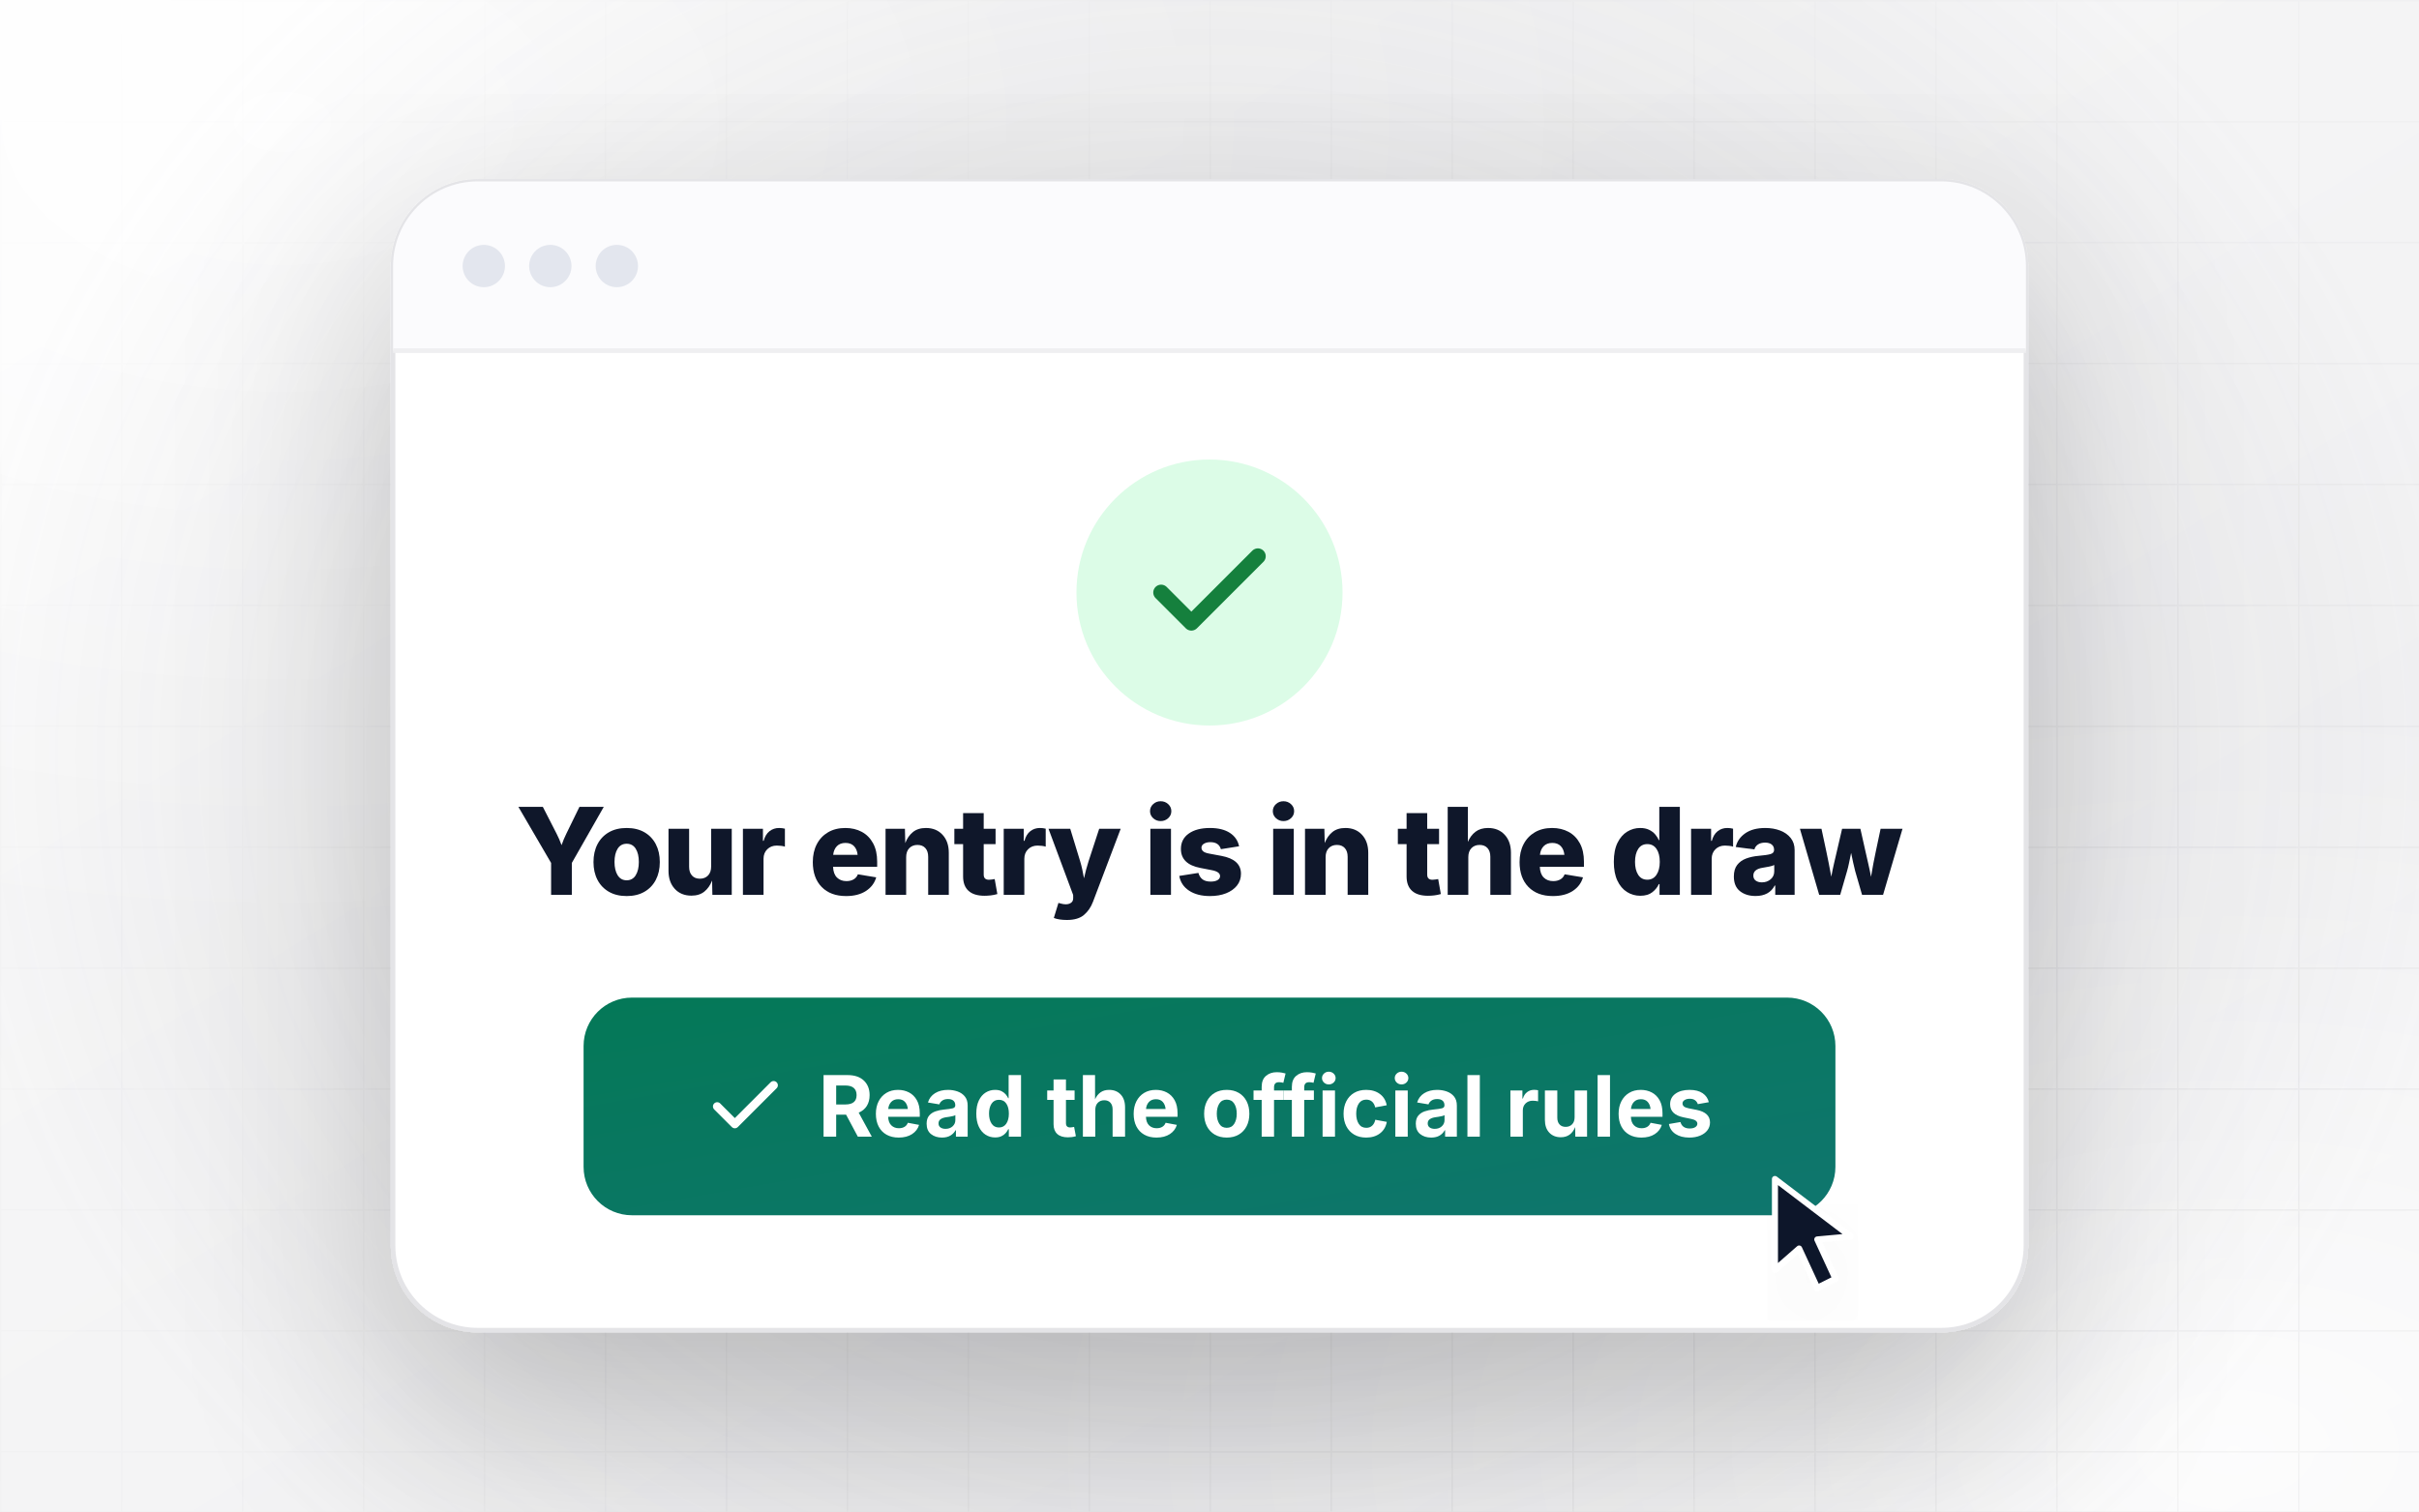
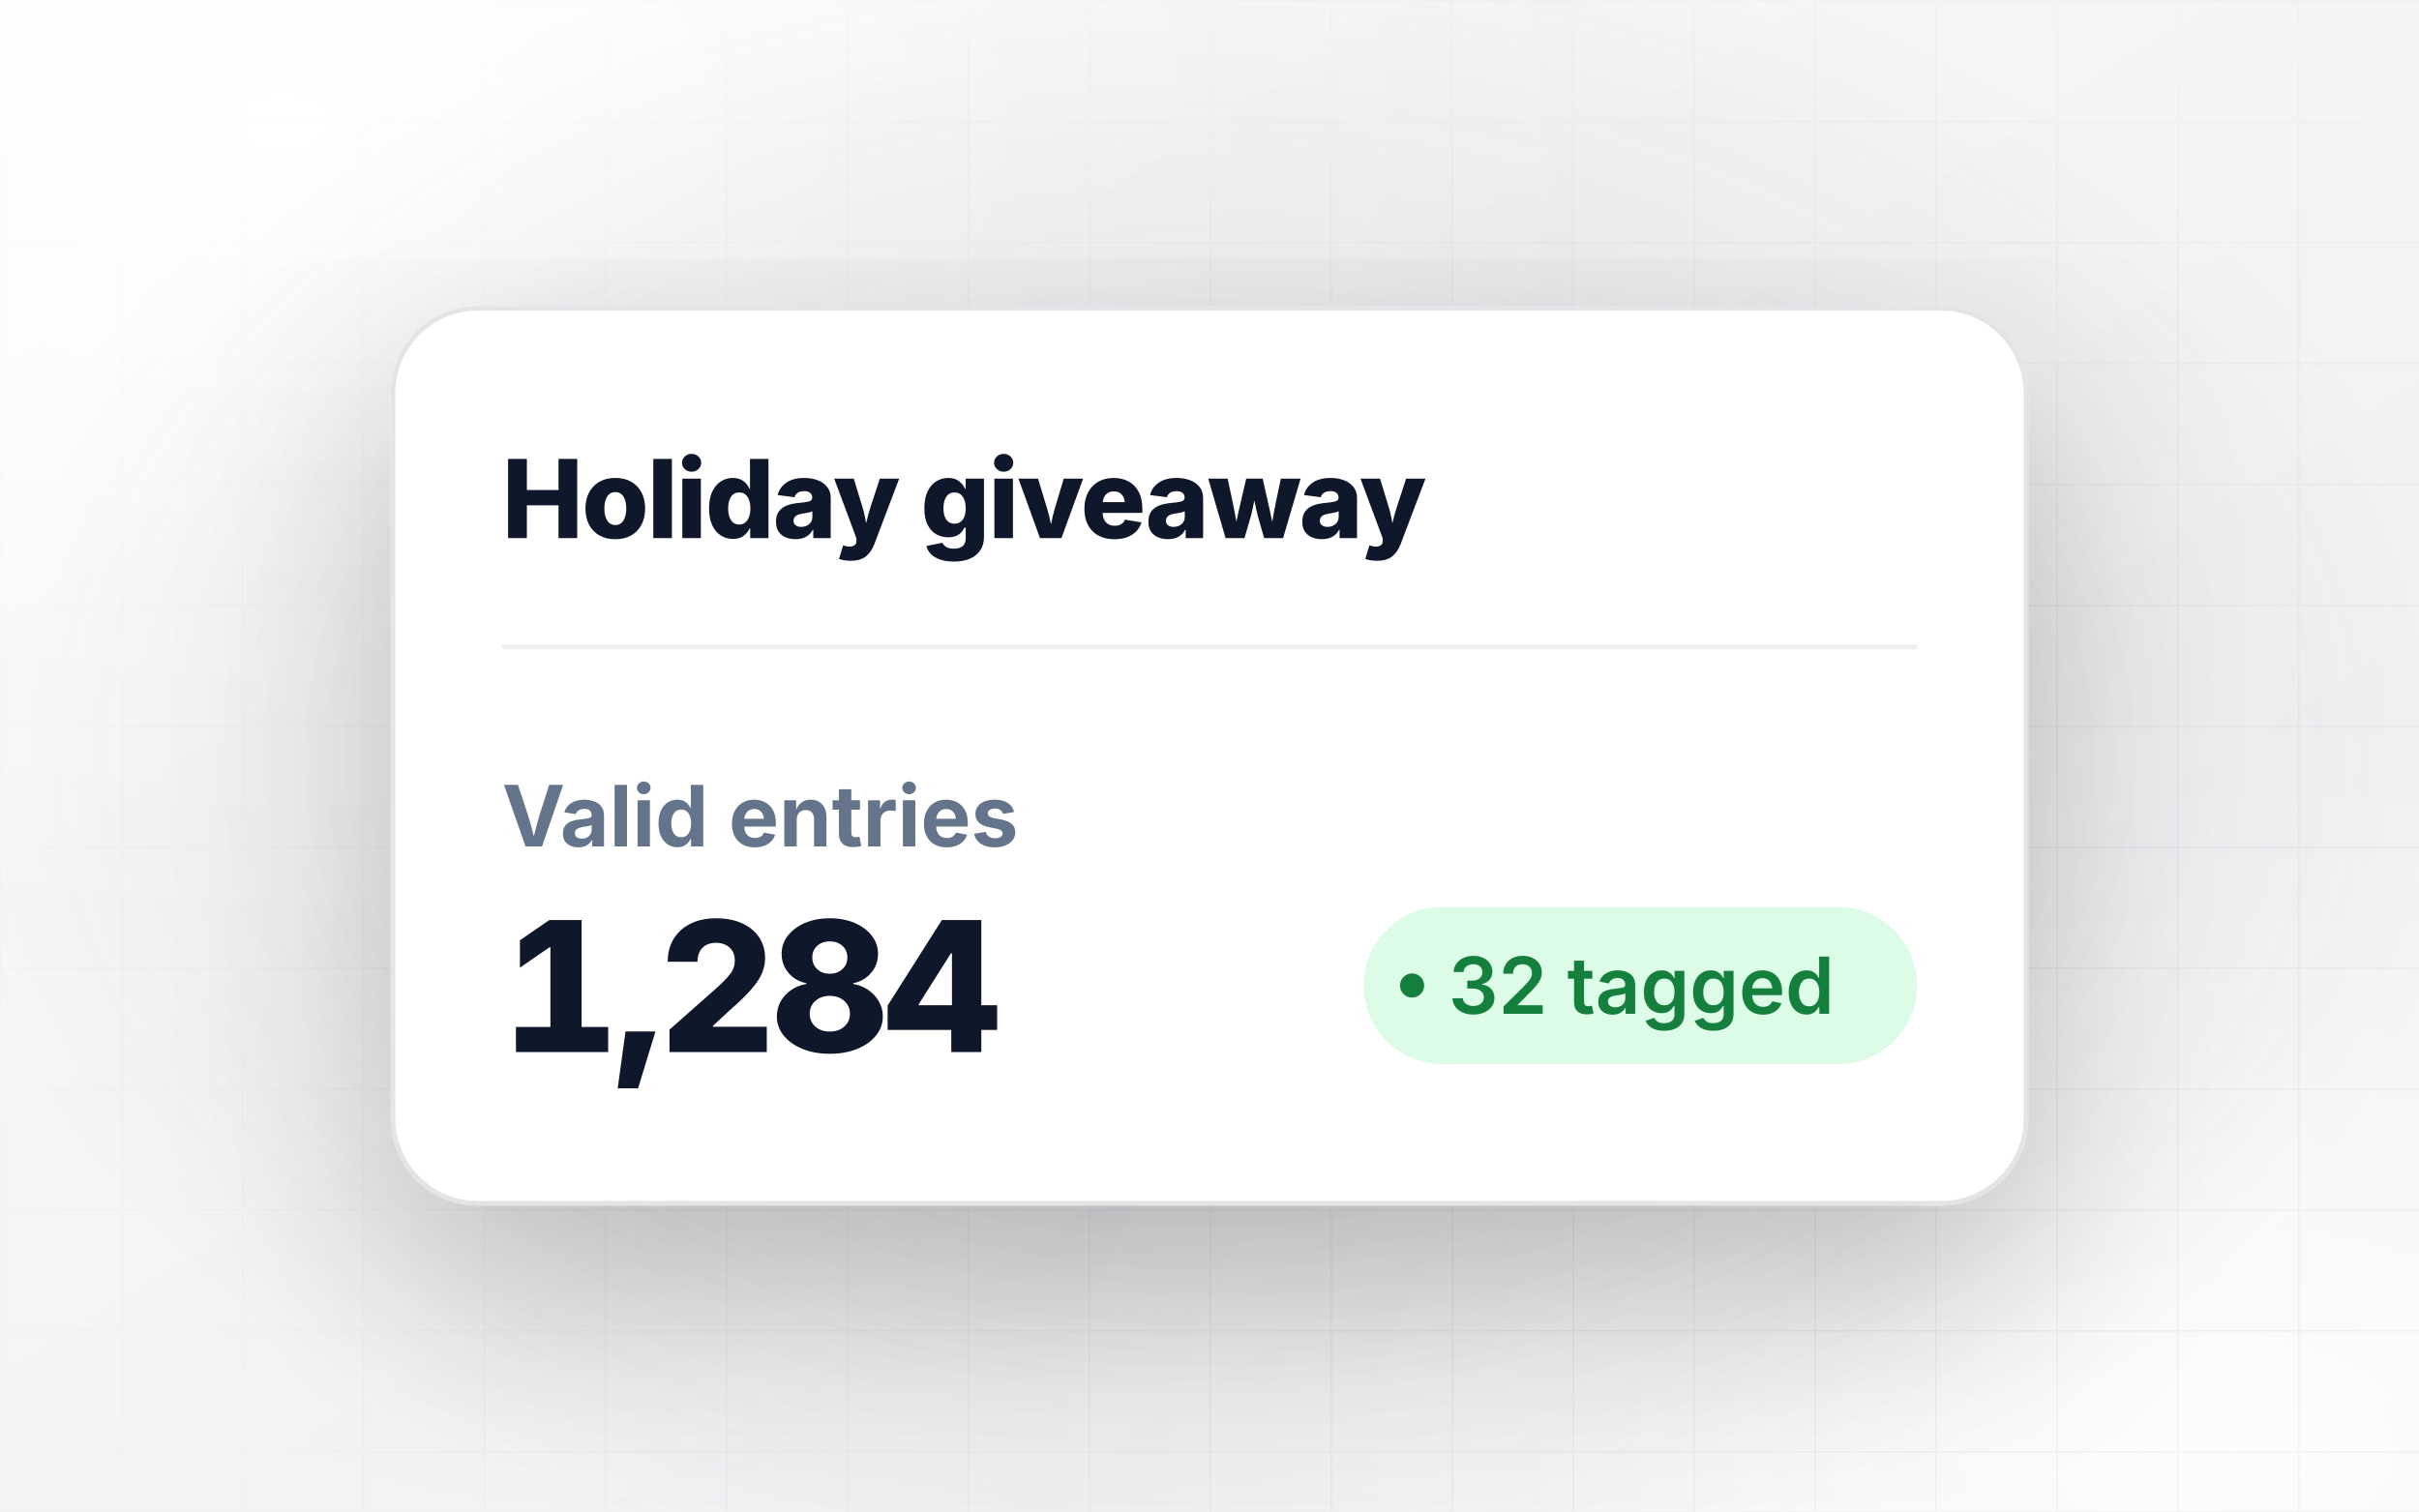
<svg xmlns="http://www.w3.org/2000/svg" xmlns:xlink="http://www.w3.org/1999/xlink" viewBox="0 0 800 500" width="800" height="500" role="img">
  <defs>
    <linearGradient id="bg" x1="0" y1="0" x2="1" y2="1">
      <stop offset="0" stop-color="#FAFAFA" />
      <stop offset="1" stop-color="#EEEEF0" />
    </linearGradient>
    <radialGradient id="glowA" cx="0.12" cy="0.08" r="0.55">
      <stop offset="0" stop-color="#FFFFFF" stop-opacity="0.95" />
      <stop offset="1" stop-color="#FFFFFF" stop-opacity="0" />
    </radialGradient>
    <radialGradient id="glowB" cx="0.92" cy="0.96" r="0.5">
      <stop offset="0" stop-color="#FFFFFF" stop-opacity="0.85" />
      <stop offset="1" stop-color="#FFFFFF" stop-opacity="0" />
    </radialGradient>
    <linearGradient id="gAcc" x1="0" y1="0" x2="1" y2="1">
      <stop offset="0" stop-color="#047857" />
      <stop offset="1" stop-color="#0F766E" />
    </linearGradient>
    <linearGradient id="gStroke" x1="0" y1="0" x2="1" y2="0">
      <stop offset="0" stop-color="#6EE7B7" />
      <stop offset="1" stop-color="#5EEAD4" />
    </linearGradient>
    <pattern id="grid" width="40" height="40" patternUnits="userSpaceOnUse">
      <path d="M40 0H0V40" fill="none" stroke="#52525B" stroke-opacity="0.07" stroke-width="1" />
    </pattern>
    <radialGradient id="fade" cx="0.5" cy="0.45" r="0.65">
      <stop offset="0" stop-color="#fff" stop-opacity="1" />
      <stop offset="1" stop-color="#fff" stop-opacity="0" />
    </radialGradient>
    <mask id="gridMask">
      <rect width="1200" height="800" fill="url(#fade)" />
    </mask>
    <filter id="e1" x="-10%" y="-10%" width="120%" height="140%">
      <feDropShadow dx="0" dy="1" stdDeviation="1.2" flood-color="#0F172A" flood-opacity="0.07" />
      <feDropShadow dx="0" dy="12" stdDeviation="18" flood-color="#18181B" flood-opacity="0.08" />
    </filter>
    <filter id="e2" x="-15%" y="-15%" width="130%" height="160%">
      <feDropShadow dx="0" dy="2" stdDeviation="3" flood-color="#0F172A" flood-opacity="0.10" />
      <feDropShadow dx="0" dy="28" stdDeviation="34" flood-color="#18181B" flood-opacity="0.20" />
    </filter>
    <radialGradient id="spot" cx="0.5" cy="0.5" r="0.5">
      <stop offset="0" stop-color="#71717A" stop-opacity="0.24" />
      <stop offset="1" stop-color="#71717A" stop-opacity="0" />
    </radialGradient>
-     <path id="g800_Y" d="M601 0V540L47 1490H461L695 1033Q742 942 778 841Q813 942 858 1033L1081 1490H1493L952 540V0Z" />
+     <path id="g800_H" d="M116 0V1490H469V905H1064V1490H1416V0H1064V617H469V0Z" />
    <path id="g800_o" d="M634 -21Q459 -21 333.0 51.5Q207 124 139.5 253.5Q72 383 72 555Q72 727 139.5 857.0Q207 987 333.0 1059.5Q459 1132 634 1132Q809 1132 934.5 1059.5Q1060 987 1127.5 857.0Q1195 727 1195 555Q1195 383 1127.5 253.5Q1060 124 934.5 51.5Q809 -21 634 -21ZM634 246Q734 246 787.0 331.5Q840 417 840 557Q840 697 787.0 781.0Q734 865 634 865Q534 865 481.0 781.0Q428 697 428 557Q428 417 481.0 331.5Q534 246 634 246Z" />
-     <path id="g800_u" d="M503 -14Q327 -14 221.0 101.0Q115 216 115 406V1118H464V474Q464 380 512.5 326.5Q561 273 646 273Q732 273 784.5 327.5Q837 382 837 480V1118H1186V0H858L853 242Q808 125 723.0 55.5Q638 -14 503 -14Z" />
-     <path id="g800_r" d="M115 0V1118H454V914H466Q496 1024 565.5 1078.0Q635 1132 727 1132Q778 1132 826 1120V816Q801 825 760.5 829.5Q720 834 688 834Q591 834 527.5 772.0Q464 710 464 610V0Z" />
-     <path id="g800_e" d="M636 -21Q373 -21 222.5 132.5Q72 286 72 555Q72 727 139.5 857.0Q207 987 331.0 1059.5Q455 1132 623 1132Q780 1132 901.5 1066.5Q1023 1001 1092.5 873.5Q1162 746 1162 562V474H415Q420 353 481.5 292.5Q543 232 642 232Q712 232 763.0 261.5Q814 291 835 347L1146 296Q1104 151 971.5 65.0Q839 -21 636 -21ZM417 677H831Q821 772 769.0 825.5Q717 879 626 879Q534 879 480.5 824.5Q427 770 417 677Z" />
-     <path id="g800_n" d="M464 638V0H115V1118H443L449 877Q493 993 578.0 1062.5Q663 1132 799 1132Q974 1132 1080.0 1017.0Q1186 902 1186 712V0H837V644Q837 738 789.0 791.5Q741 845 655 845Q570 845 517.0 790.5Q464 736 464 638Z" />
-     <path id="g800_t" d="M718 1118V859H517V342Q517 255 606 255Q624 255 656.5 259.5Q689 264 703 267L748 13Q689 -4 634.0 -10.0Q579 -16 530 -16Q352 -16 260.0 67.5Q168 151 168 311V859H20V1118H168V1384H517V1118Z" />
-     <path id="g800_y" d="M112 -392 190 -137 234 -149Q328 -174 386.0 -146.0Q444 -118 440 -49L439 -2L22 1118H390L557 571Q579 499 594.0 427.0Q609 355 623 280Q640 356 659.0 428.0Q678 500 701 571L880 1118H1244L775 -118Q724 -254 623.0 -340.0Q522 -426 334 -426Q199 -426 112 -392Z" />
+     <path id="g800_l" d="M464 1490V0H115V1490Z" />
    <path id="g800_i" d="M115 0V1118H464V0ZM289 1249Q215 1249 162.0 1298.0Q109 1347 109 1417Q109 1487 162.0 1536.0Q215 1585 289 1585Q364 1585 417.0 1536.0Q470 1487 470 1417Q470 1347 417.0 1298.0Q364 1249 289 1249Z" />
-     <path id="g800_s" d="M586 -21Q371 -21 232.5 69.5Q94 160 65 320L389 371Q410 298 460.0 261.0Q510 224 599 224Q672 224 714.0 249.5Q756 275 756 317Q756 390 619 417L424 455Q93 518 93 777Q93 944 226.5 1038.0Q360 1132 585 1132Q795 1132 922.0 1049.0Q1049 966 1078 822L770 773Q736 892 591 892Q528 892 484.5 866.5Q441 841 441 798Q441 764 468.0 738.5Q495 713 567 699L781 659Q1110 597 1110 357Q1110 242 1042.5 157.0Q975 72 857.0 25.5Q739 -21 586 -21Z" />
-     <path id="g800_h" d="M464 638V0H115V1490H457V896Q502 1004 585.5 1068.0Q669 1132 799 1132Q974 1132 1080.0 1017.0Q1186 902 1186 712V0H837V644Q837 738 789.0 791.5Q741 845 655 845Q570 845 517.0 790.5Q464 736 464 638Z" />
    <path id="g800_d" d="M520 -16Q396 -16 294.0 48.5Q192 113 132.0 240.5Q72 368 72 558Q72 754 134.5 881.0Q197 1008 298.5 1070.0Q400 1132 517 1132Q606 1132 669.0 1101.5Q732 1071 772.5 1023.5Q813 976 834 926H842V1490H1190V0H846V181H834Q801 105 724.5 44.5Q648 -16 520 -16ZM639 256Q738 256 794.0 338.5Q850 421 850 558Q850 697 794.5 778.0Q739 859 639 859Q538 859 484.5 776.5Q431 694 431 558Q431 422 484.5 339.0Q538 256 639 256Z" />
    <path id="g800_a" d="M428 -20Q267 -20 163.5 62.0Q60 144 60 310Q60 434 117.0 507.0Q174 580 268.5 615.0Q363 650 476 660Q618 672 679.5 689.5Q741 707 741 759V763Q741 821 700.5 852.5Q660 884 589 884Q516 884 469.0 853.0Q422 822 408 769L92 810Q125 953 253.5 1042.5Q382 1132 592 1132Q731 1132 843.5 1089.0Q956 1046 1022.5 962.5Q1089 879 1089 759V0H761V157H752Q659 -20 428 -20ZM534 211Q622 211 683.0 263.0Q744 315 744 398V505Q714 489 657.0 478.0Q600 467 551 459Q390 435 390 326Q390 270 430.5 240.5Q471 211 534 211Z" />
+     <path id="g800_y" d="M112 -392 190 -137 234 -149Q328 -174 386.0 -146.0Q444 -118 440 -49L439 -2L22 1118H390L557 571Q579 499 594.0 427.0Q609 355 623 280Q640 356 659.0 428.0Q678 500 701 571L880 1118H1244L775 -118Q724 -254 623.0 -340.0Q522 -426 334 -426Q199 -426 112 -392Z" />
+     <path id="g800_g" d="M630 -442Q411 -442 276.0 -361.0Q141 -280 111 -149L414 -87Q429 -132 481.5 -165.5Q534 -199 628 -199Q735 -199 792.5 -151.0Q850 -103 850 -3V195H823Q792 119 718.5 67.0Q645 15 520 15Q397 15 295.5 72.5Q194 130 133.0 250.5Q72 371 72 559Q72 755 134.5 882.0Q197 1009 299.0 1070.5Q401 1132 519 1132Q652 1132 729.5 1067.0Q807 1002 839 926H849V1118H1194V25Q1194 -129 1122.5 -233.0Q1051 -337 924.0 -389.5Q797 -442 630 -442ZM639 271Q739 271 794.5 347.5Q850 424 850 560Q850 698 795.0 778.5Q740 859 639 859Q538 859 484.5 777.0Q431 695 431 560Q431 425 485.0 348.0Q539 271 639 271Z" />
+     <path id="g800_v" d="M427 0 22 1118H390L557 571Q580 496 598.5 419.0Q617 342 635 261Q651 342 669.0 418.5Q687 495 710 571L874 1118H1238L831 0Z" />
+     <path id="g800_e" d="M636 -21Q373 -21 222.5 132.5Q72 286 72 555Q72 727 139.5 857.0Q207 987 331.0 1059.5Q455 1132 623 1132Q780 1132 901.5 1066.5Q1023 1001 1092.5 873.5Q1162 746 1162 562V474H415Q420 353 481.5 292.5Q543 232 642 232Q712 232 763.0 261.5Q814 291 835 347L1146 296Q1104 151 971.5 65.0Q839 -21 636 -21ZM417 677H831Q821 772 769.0 825.5Q717 879 626 879Q534 879 480.5 824.5Q427 770 417 677Z" />
    <path id="g800_w" d="M341 0 15 1118H380L462 735Q481 640 503.0 534.0Q525 428 546 307Q568 427 593.0 533.5Q618 640 640 735L729 1118H1039L1125 735Q1146 639 1171.0 533.0Q1196 427 1219 305Q1238 426 1259.0 532.5Q1280 639 1300 735L1381 1118H1752L1423 0H1067L951 401Q934 462 916.5 545.5Q899 629 882 710Q865 629 848.0 545.5Q831 462 813 401L697 0Z" />
-     <path id="g700_R" d="M135 0V1490H716Q970 1490 1109.5 1357.5Q1249 1225 1249 1005Q1249 852 1181.0 743.5Q1113 635 985 581L1302 0H964L680 532H440V0ZM440 779H660Q934 779 934 1005Q934 1118 866.5 1178.0Q799 1238 659 1238H440Z" />
+     <path id="g700_V" d="M571 0 49 1490H388L626 771Q662 659 698.0 528.0Q734 397 772 246Q810 398 844.5 528.0Q879 658 913 771L1143 1490H1480L970 0Z" />
+     <path id="g700_a" d="M440 -22Q280 -22 174.0 62.5Q68 147 68 313Q68 438 128.0 509.0Q188 580 284.0 613.0Q380 646 490 656Q634 670 697.5 685.5Q761 701 761 756V761Q761 832 715.5 871.0Q670 910 586 910Q499 910 446.0 872.5Q393 835 375 781L100 827Q143 972 271.5 1052.0Q400 1132 587 1132Q707 1132 815.5 1094.0Q924 1056 992.5 972.5Q1061 889 1061 753V0H777V155H767Q726 77 645.0 27.5Q564 -22 440 -22ZM525 189Q630 189 696.5 250.0Q763 311 763 400V521Q745 508 704.5 498.5Q664 489 619.0 481.5Q574 474 541 470Q458 458 407.0 423.0Q356 388 356 321Q356 256 403.5 222.5Q451 189 525 189Z" />
+     <path id="g700_l" d="M428 1490V0H128V1490Z" />
+     <path id="g700_i" d="M128 0V1118H428V0ZM278 1264Q210 1264 162.0 1309.0Q114 1354 114 1418Q114 1482 162.0 1527.0Q210 1572 278 1572Q346 1572 394.5 1527.0Q443 1482 443 1418Q443 1354 394.5 1309.0Q346 1264 278 1264Z" />
+     <path id="g700_d" d="M537 -19Q408 -19 305.0 47.5Q202 114 141.5 242.5Q81 371 81 557Q81 748 143.0 876.0Q205 1004 308.0 1068.0Q411 1132 535 1132Q630 1132 693.0 1100.0Q756 1068 794.5 1021.0Q833 974 853 930H863V1490H1163V0H868V179H853Q832 134 793.0 88.5Q754 43 691.0 12.0Q628 -19 537 -19ZM629 222Q743 222 806.0 314.0Q869 406 869 558Q869 710 806.5 801.0Q744 892 629 892Q511 892 450.0 798.5Q389 705 389 558Q389 410 450.5 316.0Q512 222 629 222Z" />
    <path id="g700_e" d="M633 -22Q462 -22 338.0 48.0Q214 118 147.5 247.0Q81 376 81 553Q81 726 147.5 856.0Q214 986 334.5 1059.0Q455 1132 618 1132Q764 1132 883.0 1070.0Q1002 1008 1072.5 882.0Q1143 756 1143 565V481H378Q383 344 454.0 274.0Q525 204 638 204Q717 204 773.5 237.5Q830 271 854 336L1126 285Q1085 146 956.5 62.0Q828 -22 633 -22ZM380 669H854Q843 778 784.0 842.0Q725 906 621 906Q513 906 451.0 839.5Q389 773 380 669Z" />
-     <path id="g700_a" d="M440 -22Q280 -22 174.0 62.5Q68 147 68 313Q68 438 128.0 509.0Q188 580 284.0 613.0Q380 646 490 656Q634 670 697.5 685.5Q761 701 761 756V761Q761 832 715.5 871.0Q670 910 586 910Q499 910 446.0 872.5Q393 835 375 781L100 827Q143 972 271.5 1052.0Q400 1132 587 1132Q707 1132 815.5 1094.0Q924 1056 992.5 972.5Q1061 889 1061 753V0H777V155H767Q726 77 645.0 27.5Q564 -22 440 -22ZM525 189Q630 189 696.5 250.0Q763 311 763 400V521Q745 508 704.5 498.5Q664 489 619.0 481.5Q574 474 541 470Q458 458 407.0 423.0Q356 388 356 321Q356 256 403.5 222.5Q451 189 525 189Z" />
-     <path id="g700_d" d="M537 -19Q408 -19 305.0 47.5Q202 114 141.5 242.5Q81 371 81 557Q81 748 143.0 876.0Q205 1004 308.0 1068.0Q411 1132 535 1132Q630 1132 693.0 1100.0Q756 1068 794.5 1021.0Q833 974 853 930H863V1490H1163V0H868V179H853Q832 134 793.0 88.5Q754 43 691.0 12.0Q628 -19 537 -19ZM629 222Q743 222 806.0 314.0Q869 406 869 558Q869 710 806.5 801.0Q744 892 629 892Q511 892 450.0 798.5Q389 705 389 558Q389 410 450.5 316.0Q512 222 629 222Z" />
+     <path id="g700_n" d="M428 647V0H128V1118H411L415 887Q462 1004 548.0 1068.0Q634 1132 763 1132Q937 1132 1042.0 1020.0Q1147 908 1147 711V0H847V659Q847 763 793.5 822.0Q740 881 645 881Q549 881 488.5 819.5Q428 758 428 647Z" />
    <path id="g700_t" d="M683 1118V889H474V327Q474 223 576 223Q593 223 623.5 227.5Q654 232 671 236L714 11Q664 -4 614.5 -10.0Q565 -16 520 -16Q352 -16 263.0 65.5Q174 147 174 301V889H20V1118H174V1384H474V1118Z" />
-     <path id="g700_h" d="M428 647V0H128V1490H422V904Q471 1013 555.0 1072.5Q639 1132 763 1132Q937 1132 1042.5 1020.0Q1148 908 1148 711V0H847V659Q847 763 793.5 822.0Q740 881 645 881Q549 881 488.5 819.5Q428 758 428 647Z" />
-     <path id="g700_o" d="M628 -22Q460 -22 337.0 50.5Q214 123 147.5 252.5Q81 382 81 554Q81 727 147.5 857.0Q214 987 337.0 1059.5Q460 1132 628 1132Q796 1132 919.0 1059.5Q1042 987 1108.5 857.0Q1175 727 1175 554Q1175 382 1108.5 252.5Q1042 123 919.0 50.5Q796 -22 628 -22ZM628 214Q748 214 809.0 311.0Q870 408 870 555Q870 703 809.0 799.5Q748 896 628 896Q508 896 447.5 799.5Q387 703 387 555Q387 408 447.5 311.0Q508 214 628 214Z" />
-     <path id="g700_f" d="M750 1118V889H516V0H217V889H20V1118H217V1204Q217 1382 321.0 1471.0Q425 1560 580 1560Q651 1560 709.0 1549.0Q767 1538 795 1529L741 1303Q723 1308 696.5 1313.0Q670 1318 641 1318Q572 1318 544.0 1285.5Q516 1253 516 1194V1118Z" />
-     <path id="g700_i" d="M128 0V1118H428V0ZM278 1264Q210 1264 162.0 1309.0Q114 1354 114 1418Q114 1482 162.0 1527.0Q210 1572 278 1572Q346 1572 394.5 1527.0Q443 1482 443 1418Q443 1354 394.5 1309.0Q346 1264 278 1264Z" />
-     <path id="g700_c" d="M628 -22Q459 -22 336.5 50.5Q214 123 147.5 252.5Q81 382 81 554Q81 727 147.5 857.0Q214 987 336.5 1059.5Q459 1132 628 1132Q827 1132 960.0 1032.5Q1093 933 1125 760L846 708Q827 795 772.5 845.5Q718 896 631 896Q511 896 449.0 801.5Q387 707 387 555Q387 405 449.0 309.5Q511 214 631 214Q718 214 774.0 266.5Q830 319 848 409L1127 358Q1095 181 962.0 79.5Q829 -22 628 -22Z" />
-     <path id="g700_l" d="M428 1490V0H128V1490Z" />
    <path id="g700_r" d="M128 0V1118H418V923H430Q461 1026 533.5 1079.5Q606 1133 700 1133Q751 1133 797 1123V855Q777 861 738.5 865.5Q700 870 667 870Q563 870 495.5 805.0Q428 740 428 636V0Z" />
-     <path id="g700_u" d="M513 -14Q339 -14 233.5 98.0Q128 210 128 407V1118H428V459Q428 355 482.0 296.0Q536 237 630 237Q726 237 786.5 298.5Q847 360 847 471V1118H1148V0H864L860 232Q813 113 726.5 49.5Q640 -14 513 -14Z" />
    <path id="g700_s" d="M572 -22Q370 -22 238.5 64.0Q107 150 78 306L357 354Q400 198 581 198Q667 198 716.5 230.5Q766 263 766 313Q766 398 622 428L429 468Q107 534 107 785Q107 946 236.0 1039.0Q365 1132 577 1132Q776 1132 894.0 1051.0Q1012 970 1043 834L777 787Q759 844 711.0 880.5Q663 917 581 917Q507 917 457.0 885.5Q407 854 407 804Q407 762 439.5 732.5Q472 703 551 687L752 647Q1072 582 1072 345Q1072 235 1008.0 152.5Q944 70 831.0 24.0Q718 -22 572 -22Z" />
+     <path id="g800_one_tf" d="M158 0V283H547V1183H537L203 952V1262L535 1490H899V283H1199V0Z" />
+     <path id="g800_comma_tf" d="M36 -410 124 232H462L266 -410Z" />
+     <path id="g800_two_tf" d="M122 0V253L664 732Q756 816 807.5 882.5Q859 949 859 1034Q859 1127 799.0 1180.0Q739 1233 647 1233Q552 1233 495.0 1177.0Q438 1121 438 1019H102Q102 1170 170.5 1280.0Q239 1390 362.0 1450.0Q485 1510 648 1510Q816 1510 940.5 1453.5Q1065 1397 1133.0 1295.5Q1201 1194 1201 1061Q1201 976 1167.5 893.0Q1134 810 1046.0 708.5Q958 607 797 467L612 295V285H1220V0Z" />
+     <path id="g800_eight_tf" d="M660 -20Q487 -20 352.5 35.0Q218 90 140.5 185.5Q63 281 63 402Q63 495 107.0 572.5Q151 650 226.5 701.5Q302 753 396 768V777Q273 801 195.0 893.0Q117 985 117 1108Q117 1224 188.0 1314.5Q259 1405 381.5 1457.5Q504 1510 660 1510Q817 1510 940.0 1457.5Q1063 1405 1134.0 1314.0Q1205 1223 1205 1108Q1205 984 1126.0 892.5Q1047 801 926 777V768Q1018 753 1093.5 701.5Q1169 650 1214.0 572.5Q1259 495 1259 402Q1259 281 1181.5 185.5Q1104 90 969.0 35.0Q834 -20 660 -20ZM660 231Q761 231 824.5 287.5Q888 344 888 432Q888 520 823.5 577.0Q759 634 660 634Q562 634 498.0 577.0Q434 520 434 432Q434 344 497.0 287.5Q560 231 660 231ZM660 884Q747 884 803.0 936.0Q859 988 859 1068Q859 1148 803.5 1198.5Q748 1249 660 1249Q574 1249 518.5 1198.5Q463 1148 463 1068Q463 988 518.5 936.0Q574 884 660 884Z" />
+     <path id="g800_four_tf" d="M43 249V525L655 1490H1100V528H1279V249H1100V0H761V249ZM769 528V1114H757L394 540V528Z" />
+     <path id="g600_three" d="M651 -20Q494 -20 372.5 33.5Q251 87 181.0 183.0Q111 279 107 404H376Q382 312 460.0 258.0Q538 204 651 204Q771 204 848.0 266.0Q925 328 925 427Q925 529 845.5 593.5Q766 658 624 658H492V864H624Q740 864 813.0 924.0Q886 984 886 1082Q886 1177 822.5 1234.5Q759 1292 654 1292Q551 1292 474.5 1238.0Q398 1184 395 1089H138Q140 1213 209.5 1308.0Q279 1403 395.5 1456.5Q512 1510 656 1510Q805 1510 915.0 1454.0Q1025 1398 1085.5 1304.5Q1146 1211 1146 1098Q1146 972 1072.0 887.0Q998 802 877 775V763Q1033 741 1116.5 647.0Q1200 553 1200 413Q1200 288 1129.0 190.0Q1058 92 934.0 36.0Q810 -20 651 -20Z" />
+     <path id="g600_two" d="M134 0V192L651 701Q760 812 817.0 891.0Q874 970 874 1065Q874 1170 803.5 1231.0Q733 1292 627 1292Q515 1292 448.0 1225.5Q381 1159 381 1044H126Q126 1185 190.5 1290.0Q255 1395 369.0 1452.5Q483 1510 630 1510Q779 1510 892.0 1454.0Q1005 1398 1068.0 1300.5Q1131 1203 1131 1078Q1131 996 1099.5 916.0Q1068 836 988.0 737.0Q908 638 763 498L504 234V223H1153V0Z" />
+     <path id="g600_t" d="M655 1118V914H439V315Q439 254 464.5 225.5Q490 197 550 197Q568 197 597.0 201.5Q626 206 645 210L686 9Q643 -4 598.0 -9.5Q553 -15 512 -15Q351 -15 265.0 65.0Q179 145 179 293V914H20V1118H179V1384H439V1118Z" />
+     <path id="g600_a" d="M450 -23Q344 -23 259.0 15.5Q174 54 125.0 129.0Q76 204 76 314Q76 440 137.5 509.5Q199 579 296.5 610.5Q394 642 502 653Q648 669 713.0 682.5Q778 696 778 754V759Q778 841 728.0 886.5Q678 932 583 932Q485 932 427.0 889.0Q369 846 349 791L108 840Q157 988 285.5 1060.0Q414 1132 582 1132Q661 1132 741.5 1113.5Q822 1095 889.0 1051.5Q956 1008 997.0 933.5Q1038 859 1038 747V0H789V154H779Q742 82 661.0 29.5Q580 -23 450 -23ZM517 170Q637 170 708.5 239.0Q780 308 780 401V533Q762 519 716.0 508.5Q670 498 618.5 490.5Q567 483 533 478Q445 466 386.5 430.0Q328 394 328 317Q328 245 381.0 207.5Q434 170 517 170Z" />
+     <path id="g600_g" d="M620 -442Q418 -442 296.0 -368.0Q174 -294 132 -183L352 -104Q378 -152 437.5 -198.0Q497 -244 619 -244Q740 -244 813.0 -187.5Q886 -131 886 -11V200H864Q844 160 807.0 117.0Q770 74 708.0 45.5Q646 17 549 17Q421 17 316.5 77.5Q212 138 150.5 259.0Q89 380 89 562Q89 745 150.5 872.5Q212 1000 317.0 1066.0Q422 1132 551 1132Q650 1132 714.0 1099.0Q778 1066 816.0 1019.5Q854 973 874 933H888V1118H1143V-3Q1143 -153 1075.0 -250.0Q1007 -347 889.0 -394.5Q771 -442 620 -442ZM622 222Q749 222 818.0 313.0Q887 404 887 564Q887 723 819.0 820.5Q751 918 622 918Q490 918 422.5 817.0Q355 716 355 564Q355 409 423.0 315.5Q491 222 622 222Z" />
+     <path id="g600_e" d="M632 -23Q463 -23 341.5 48.0Q220 119 154.5 248.0Q89 377 89 552Q89 724 153.5 854.5Q218 985 336.5 1058.5Q455 1132 615 1132Q751 1132 867.5 1072.5Q984 1013 1055.0 888.5Q1126 764 1126 568V486H348Q353 337 431.5 259.0Q510 181 635 181Q721 181 782.5 218.0Q844 255 870 326L1109 277Q1069 142 943.5 59.5Q818 -23 632 -23ZM349 663H873Q861 783 796.5 855.5Q732 928 616 928Q497 928 427.5 851.5Q358 775 349 663Z" />
+     <path id="g600_d" d="M550 -20Q418 -20 313.5 47.5Q209 115 149.0 244.0Q89 373 89 557Q89 743 150.0 871.5Q211 1000 315.5 1066.0Q420 1132 549 1132Q649 1132 712.5 1098.5Q776 1065 813.0 1018.5Q850 972 870 933H881V1490H1141V0H886V177H870Q849 137 811.0 91.0Q773 45 709.5 12.5Q646 -20 550 -20ZM621 194Q748 194 817.0 294.5Q886 395 886 558Q886 721 817.5 819.5Q749 918 621 918Q489 918 422.0 816.0Q355 714 355 558Q355 401 422.5 297.5Q490 194 621 194Z" />
  </defs>
  <style>
.pulse{transform-box:fill-box;transform-origin:center;animation:pulse 2.4s cubic-bezier(.2,.7,.3,1) infinite}
@keyframes pulse{0%{transform:scale(1);opacity:.30}75%{transform:scale(2.1);opacity:0}100%{transform:scale(2.1);opacity:0}}
.caret{animation:blink 1.1s steps(1) infinite}
@keyframes blink{0%,55%{opacity:1}56%,100%{opacity:0}}
.press{transform-box:fill-box;transform-origin:0 0;animation:press 3.2s ease-in-out infinite}
@keyframes press{0%,58%,100%{transform:translate(0,0) scale(1)}66%{transform:translate(1.5px,2px) scale(.9)}74%{transform:translate(0,0) scale(1)}}
.ripple{transform-box:fill-box;transform-origin:center;opacity:0;animation:ripple 3.2s ease-out infinite}
@keyframes ripple{0%,62%{opacity:0;transform:scale(.4)}68%{opacity:.5}100%{opacity:0;transform:scale(2.4)}}
.sweep{animation:sweep 4.8s cubic-bezier(.45,0,.2,1) infinite}
@keyframes sweep{0%{transform:translateY(-470px);opacity:0}8%{opacity:1}72%{transform:translateY(0);opacity:1}100%{transform:translateY(0);opacity:1}}
.ring{transform-box:fill-box;transform-origin:50% 12%;animation:ring 4s ease-in-out infinite}
@keyframes ring{0%,70%,100%{transform:rotate(0)}74%{transform:rotate(14deg)}78%{transform:rotate(-12deg)}82%{transform:rotate(8deg)}86%{transform:rotate(-4deg)}90%{transform:rotate(0)}}
.glow{animation:glow 2.6s ease-in-out infinite}
@keyframes glow{0%,100%{opacity:1}50%{opacity:.45}}
.float{animation:float 6s ease-in-out infinite}
@keyframes float{0%,100%{transform:translateY(0)}50%{transform:translateY(-6px)}}
@media (prefers-reduced-motion: reduce){*{animation:none!important}}
</style>
  <rect width="800" height="500" fill="url(#bg)" />
  <rect width="800" height="500" fill="url(#glowA)" />
  <rect width="800" height="500" fill="url(#glowB)" />
  <rect width="800" height="500" fill="url(#grid)" mask="url(#gridMask)" />
-   <ellipse cx="400.0" cy="250.0" rx="421.2" ry="361.0" fill="url(#spot)" />
-   <rect x="130" y="60" width="540" height="380" rx="28" fill="#fff" stroke="#E4E4E7" stroke-width="1.5" filter="url(#e2)" />
-   <path d="M130 116 V88 a28 28 0 0 1 28 -28 H642 a28 28 0 0 1 28 28 V116 Z" fill="#FBFBFD" />
-   <line x1="130" y1="116" x2="670" y2="116" stroke="#EFEFF1" stroke-width="1.5" />
-   <circle cx="160" cy="88" r="7" fill="#E3E6EE" />
-   <circle cx="182" cy="88" r="7" fill="#E3E6EE" />
-   <circle cx="204" cy="88" r="7" fill="#E3E6EE" />
-   <circle cx="400.0" cy="196" r="44" fill="#DCFCE7" />
-   <g transform="translate(376.0 172) scale(2)" fill="none" stroke="#15803D" stroke-width="2.6" stroke-linecap="round" stroke-linejoin="round">
-     <path d="M20 6 9 17l-5-5" />
+   <ellipse cx="400.0" cy="250.0" rx="421.2" ry="281.2" fill="url(#spot)" />
+   <rect x="130" y="102" width="540" height="296" rx="28" fill="#fff" stroke="#E4E4E7" stroke-width="1.5" filter="url(#e2)" />
+   <g>
+     <use href="#g800_H" xlink:href="#g800_H" transform="translate(166.00 178.00) scale(0.01758 -0.01758)" fill="#0F172A" />
+     <use href="#g800_o" xlink:href="#g800_o" transform="translate(192.35 178.00) scale(0.01758 -0.01758)" fill="#0F172A" />
+     <use href="#g800_l" xlink:href="#g800_l" transform="translate(214.04 178.00) scale(0.01758 -0.01758)" fill="#0F172A" />
+     <use href="#g800_i" xlink:href="#g800_i" transform="translate(223.63 178.00) scale(0.01758 -0.01758)" fill="#0F172A" />
+     <use href="#g800_d" xlink:href="#g800_d" transform="translate(233.23 178.00) scale(0.01758 -0.01758)" fill="#0F172A" />
+     <use href="#g800_a" xlink:href="#g800_a" transform="translate(255.58 178.00) scale(0.01758 -0.01758)" fill="#0F172A" />
+     <use href="#g800_y" xlink:href="#g800_y" transform="translate(275.50 178.00) scale(0.01758 -0.01758)" fill="#0F172A" />
+     <use href="#g800_g" xlink:href="#g800_g" transform="translate(304.43 178.00) scale(0.01758 -0.01758)" fill="#0F172A" />
+     <use href="#g800_i" xlink:href="#g800_i" transform="translate(326.84 178.00) scale(0.01758 -0.01758)" fill="#0F172A" />
+     <use href="#g800_v" xlink:href="#g800_v" transform="translate(336.43 178.00) scale(0.01758 -0.01758)" fill="#0F172A" />
+     <use href="#g800_e" xlink:href="#g800_e" transform="translate(357.36 178.00) scale(0.01758 -0.01758)" fill="#0F172A" />
+     <use href="#g800_a" xlink:href="#g800_a" transform="translate(378.74 178.00) scale(0.01758 -0.01758)" fill="#0F172A" />
+     <use href="#g800_w" xlink:href="#g800_w" transform="translate(399.32 178.00) scale(0.01758 -0.01758)" fill="#0F172A" />
+     <use href="#g800_a" xlink:href="#g800_a" transform="translate(429.64 178.00) scale(0.01758 -0.01758)" fill="#0F172A" />
+     <use href="#g800_y" xlink:href="#g800_y" transform="translate(449.55 178.00) scale(0.01758 -0.01758)" fill="#0F172A" />
+   </g>
+   <line x1="166" y1="214" x2="634" y2="214" stroke="#EFEFF1" stroke-width="1.5" />
+   <g>
+     <use href="#g700_V" xlink:href="#g700_V" transform="translate(166.00 280.00) scale(0.01367 -0.01367)" fill="#64748B" />
+     <use href="#g700_a" xlink:href="#g700_a" transform="translate(185.25 280.00) scale(0.01367 -0.01367)" fill="#64748B" />
+     <use href="#g700_l" xlink:href="#g700_l" transform="translate(201.51 280.00) scale(0.01367 -0.01367)" fill="#64748B" />
+     <use href="#g700_i" xlink:href="#g700_i" transform="translate(209.09 280.00) scale(0.01367 -0.01367)" fill="#64748B" />
+     <use href="#g700_d" xlink:href="#g700_d" transform="translate(216.68 280.00) scale(0.01367 -0.01367)" fill="#64748B" />
+     <use href="#g700_e" xlink:href="#g700_e" transform="translate(240.96 280.00) scale(0.01367 -0.01367)" fill="#64748B" />
+     <use href="#g700_n" xlink:href="#g700_n" transform="translate(257.64 280.00) scale(0.01367 -0.01367)" fill="#64748B" />
+     <use href="#g700_t" xlink:href="#g700_t" transform="translate(275.07 280.00) scale(0.01367 -0.01367)" fill="#64748B" />
+     <use href="#g700_r" xlink:href="#g700_r" transform="translate(285.33 280.00) scale(0.01367 -0.01367)" fill="#64748B" />
+     <use href="#g700_i" xlink:href="#g700_i" transform="translate(296.85 280.00) scale(0.01367 -0.01367)" fill="#64748B" />
+     <use href="#g700_e" xlink:href="#g700_e" transform="translate(304.44 280.00) scale(0.01367 -0.01367)" fill="#64748B" />
+     <use href="#g700_s" xlink:href="#g700_s" transform="translate(321.12 280.00) scale(0.01367 -0.01367)" fill="#64748B" />
  </g>
  <g>
-     <use href="#g800_Y" xlink:href="#g800_Y" transform="translate(170.52 296.00) scale(0.01953 -0.01953)" fill="#0F172A" />
-     <use href="#g800_o" xlink:href="#g800_o" transform="translate(194.87 296.00) scale(0.01953 -0.01953)" fill="#0F172A" />
-     <use href="#g800_u" xlink:href="#g800_u" transform="translate(218.84 296.00) scale(0.01953 -0.01953)" fill="#0F172A" />
-     <use href="#g800_r" xlink:href="#g800_r" transform="translate(243.45 296.00) scale(0.01953 -0.01953)" fill="#0F172A" />
-     <use href="#g800_e" xlink:href="#g800_e" transform="translate(267.40 296.00) scale(0.01953 -0.01953)" fill="#0F172A" />
-     <use href="#g800_n" xlink:href="#g800_n" transform="translate(290.62 296.00) scale(0.01953 -0.01953)" fill="#0F172A" />
-     <use href="#g800_t" xlink:href="#g800_t" transform="translate(315.23 296.00) scale(0.01953 -0.01953)" fill="#0F172A" />
-     <use href="#g800_r" xlink:href="#g800_r" transform="translate(329.70 296.00) scale(0.01953 -0.01953)" fill="#0F172A" />
-     <use href="#g800_y" xlink:href="#g800_y" transform="translate(346.33 296.00) scale(0.01953 -0.01953)" fill="#0F172A" />
-     <use href="#g800_i" xlink:href="#g800_i" transform="translate(378.20 296.00) scale(0.01953 -0.01953)" fill="#0F172A" />
-     <use href="#g800_s" xlink:href="#g800_s" transform="translate(388.73 296.00) scale(0.01953 -0.01953)" fill="#0F172A" />
-     <use href="#g800_i" xlink:href="#g800_i" transform="translate(418.81 296.00) scale(0.01953 -0.01953)" fill="#0F172A" />
-     <use href="#g800_n" xlink:href="#g800_n" transform="translate(429.34 296.00) scale(0.01953 -0.01953)" fill="#0F172A" />
-     <use href="#g800_t" xlink:href="#g800_t" transform="translate(461.90 296.00) scale(0.01953 -0.01953)" fill="#0F172A" />
-     <use href="#g800_h" xlink:href="#g800_h" transform="translate(476.53 296.00) scale(0.01953 -0.01953)" fill="#0F172A" />
-     <use href="#g800_e" xlink:href="#g800_e" transform="translate(501.14 296.00) scale(0.01953 -0.01953)" fill="#0F172A" />
-     <use href="#g800_d" xlink:href="#g800_d" transform="translate(532.31 296.00) scale(0.01953 -0.01953)" fill="#0F172A" />
-     <use href="#g800_r" xlink:href="#g800_r" transform="translate(557.02 296.00) scale(0.01953 -0.01953)" fill="#0F172A" />
-     <use href="#g800_a" xlink:href="#g800_a" transform="translate(572.24 296.00) scale(0.01953 -0.01953)" fill="#0F172A" />
-     <use href="#g800_w" xlink:href="#g800_w" transform="translate(594.97 296.00) scale(0.01953 -0.01953)" fill="#0F172A" />
+     <use href="#g800_one_tf" xlink:href="#g800_one_tf" transform="translate(166.00 348.00) scale(0.0293 -0.0293)" fill="#0F172A" />
+     <use href="#g800_comma_tf" xlink:href="#g800_comma_tf" transform="translate(203.23 348.00) scale(0.0293 -0.0293)" fill="#0F172A" />
+     <use href="#g800_two_tf" xlink:href="#g800_two_tf" transform="translate(217.84 348.00) scale(0.0293 -0.0293)" fill="#0F172A" />
+     <use href="#g800_eight_tf" xlink:href="#g800_eight_tf" transform="translate(255.07 348.00) scale(0.0293 -0.0293)" fill="#0F172A" />
+     <use href="#g800_four_tf" xlink:href="#g800_four_tf" transform="translate(292.30 348.00) scale(0.0293 -0.0293)" fill="#0F172A" />
  </g>
-   <rect x="193.0" y="330" width="414" height="72" rx="16" fill="url(#gAcc)" />
-   <g transform="translate(232.5166 352.0) scale(1.1667)" fill="none" stroke="#fff" stroke-width="2.4" stroke-linecap="round" stroke-linejoin="round">
-     <path d="M20 6 9 17l-5-5" />
-   </g>
+   <rect x="451" y="300" width="183" height="52" rx="26.0" fill="#DCFCE7" />
+   <circle cx="467" cy="326.0" r="4" fill="#15803D" />
  <g>
-     <use href="#g700_R" xlink:href="#g700_R" transform="translate(270.52 376.00) scale(0.01367 -0.01367)" fill="#fff" />
-     <use href="#g700_e" xlink:href="#g700_e" transform="translate(288.56 376.00) scale(0.01367 -0.01367)" fill="#fff" />
-     <use href="#g700_a" xlink:href="#g700_a" transform="translate(305.52 376.00) scale(0.01367 -0.01367)" fill="#fff" />
-     <use href="#g700_d" xlink:href="#g700_d" transform="translate(321.77 376.00) scale(0.01367 -0.01367)" fill="#fff" />
-     <use href="#g700_t" xlink:href="#g700_t" transform="translate(346.05 376.00) scale(0.01367 -0.01367)" fill="#fff" />
-     <use href="#g700_h" xlink:href="#g700_h" transform="translate(356.38 376.00) scale(0.01367 -0.01367)" fill="#fff" />
-     <use href="#g700_e" xlink:href="#g700_e" transform="translate(373.81 376.00) scale(0.01367 -0.01367)" fill="#fff" />
-     <use href="#g700_o" xlink:href="#g700_o" transform="translate(397.12 376.00) scale(0.01367 -0.01367)" fill="#fff" />
-     <use href="#g700_f" xlink:href="#g700_f" transform="translate(414.29 376.00) scale(0.01367 -0.01367)" fill="#fff" />
-     <use href="#g700_f" xlink:href="#g700_f" transform="translate(424.27 376.00) scale(0.01367 -0.01367)" fill="#fff" />
-     <use href="#g700_i" xlink:href="#g700_i" transform="translate(435.65 376.00) scale(0.01367 -0.01367)" fill="#fff" />
-     <use href="#g700_c" xlink:href="#g700_c" transform="translate(443.23 376.00) scale(0.01367 -0.01367)" fill="#fff" />
-     <use href="#g700_i" xlink:href="#g700_i" transform="translate(459.71 376.00) scale(0.01367 -0.01367)" fill="#fff" />
-     <use href="#g700_a" xlink:href="#g700_a" transform="translate(467.30 376.00) scale(0.01367 -0.01367)" fill="#fff" />
-     <use href="#g700_l" xlink:href="#g700_l" transform="translate(483.55 376.00) scale(0.01367 -0.01367)" fill="#fff" />
-     <use href="#g700_r" xlink:href="#g700_r" transform="translate(497.77 376.00) scale(0.01367 -0.01367)" fill="#fff" />
-     <use href="#g700_u" xlink:href="#g700_u" transform="translate(509.17 376.00) scale(0.01367 -0.01367)" fill="#fff" />
-     <use href="#g700_l" xlink:href="#g700_l" transform="translate(526.60 376.00) scale(0.01367 -0.01367)" fill="#fff" />
-     <use href="#g700_e" xlink:href="#g700_e" transform="translate(534.19 376.00) scale(0.01367 -0.01367)" fill="#fff" />
-     <use href="#g700_s" xlink:href="#g700_s" transform="translate(550.87 376.00) scale(0.01367 -0.01367)" fill="#fff" />
-   </g>
-   <circle class="ripple" cx="587.0" cy="390" r="14" fill="#047857" />
-   <g class="press">
-     <g filter="url(#e1)">
-       <path d="M587.0 390 l0 30 l8 -7 l6 13 l6 -3 l-6 -13 l11 -1 z" fill="#0F172A" stroke="#fff" stroke-width="2" stroke-linejoin="round" />
-     </g>
+     <use href="#g600_three" xlink:href="#g600_three" transform="translate(479.00 335.36) scale(0.0127 -0.0127)" fill="#15803D" />
+     <use href="#g600_two" xlink:href="#g600_two" transform="translate(495.54 335.36) scale(0.0127 -0.0127)" fill="#15803D" />
+     <use href="#g600_t" xlink:href="#g600_t" transform="translate(518.29 335.36) scale(0.0127 -0.0127)" fill="#15803D" />
+     <use href="#g600_a" xlink:href="#g600_a" transform="translate(527.60 335.36) scale(0.0127 -0.0127)" fill="#15803D" />
+     <use href="#g600_g" xlink:href="#g600_g" transform="translate(542.53 335.36) scale(0.0127 -0.0127)" fill="#15803D" />
+     <use href="#g600_g" xlink:href="#g600_g" transform="translate(558.79 335.36) scale(0.0127 -0.0127)" fill="#15803D" />
+     <use href="#g600_e" xlink:href="#g600_e" transform="translate(575.05 335.36) scale(0.0127 -0.0127)" fill="#15803D" />
+     <use href="#g600_d" xlink:href="#g600_d" transform="translate(590.43 335.36) scale(0.0127 -0.0127)" fill="#15803D" />
  </g>
</svg>
